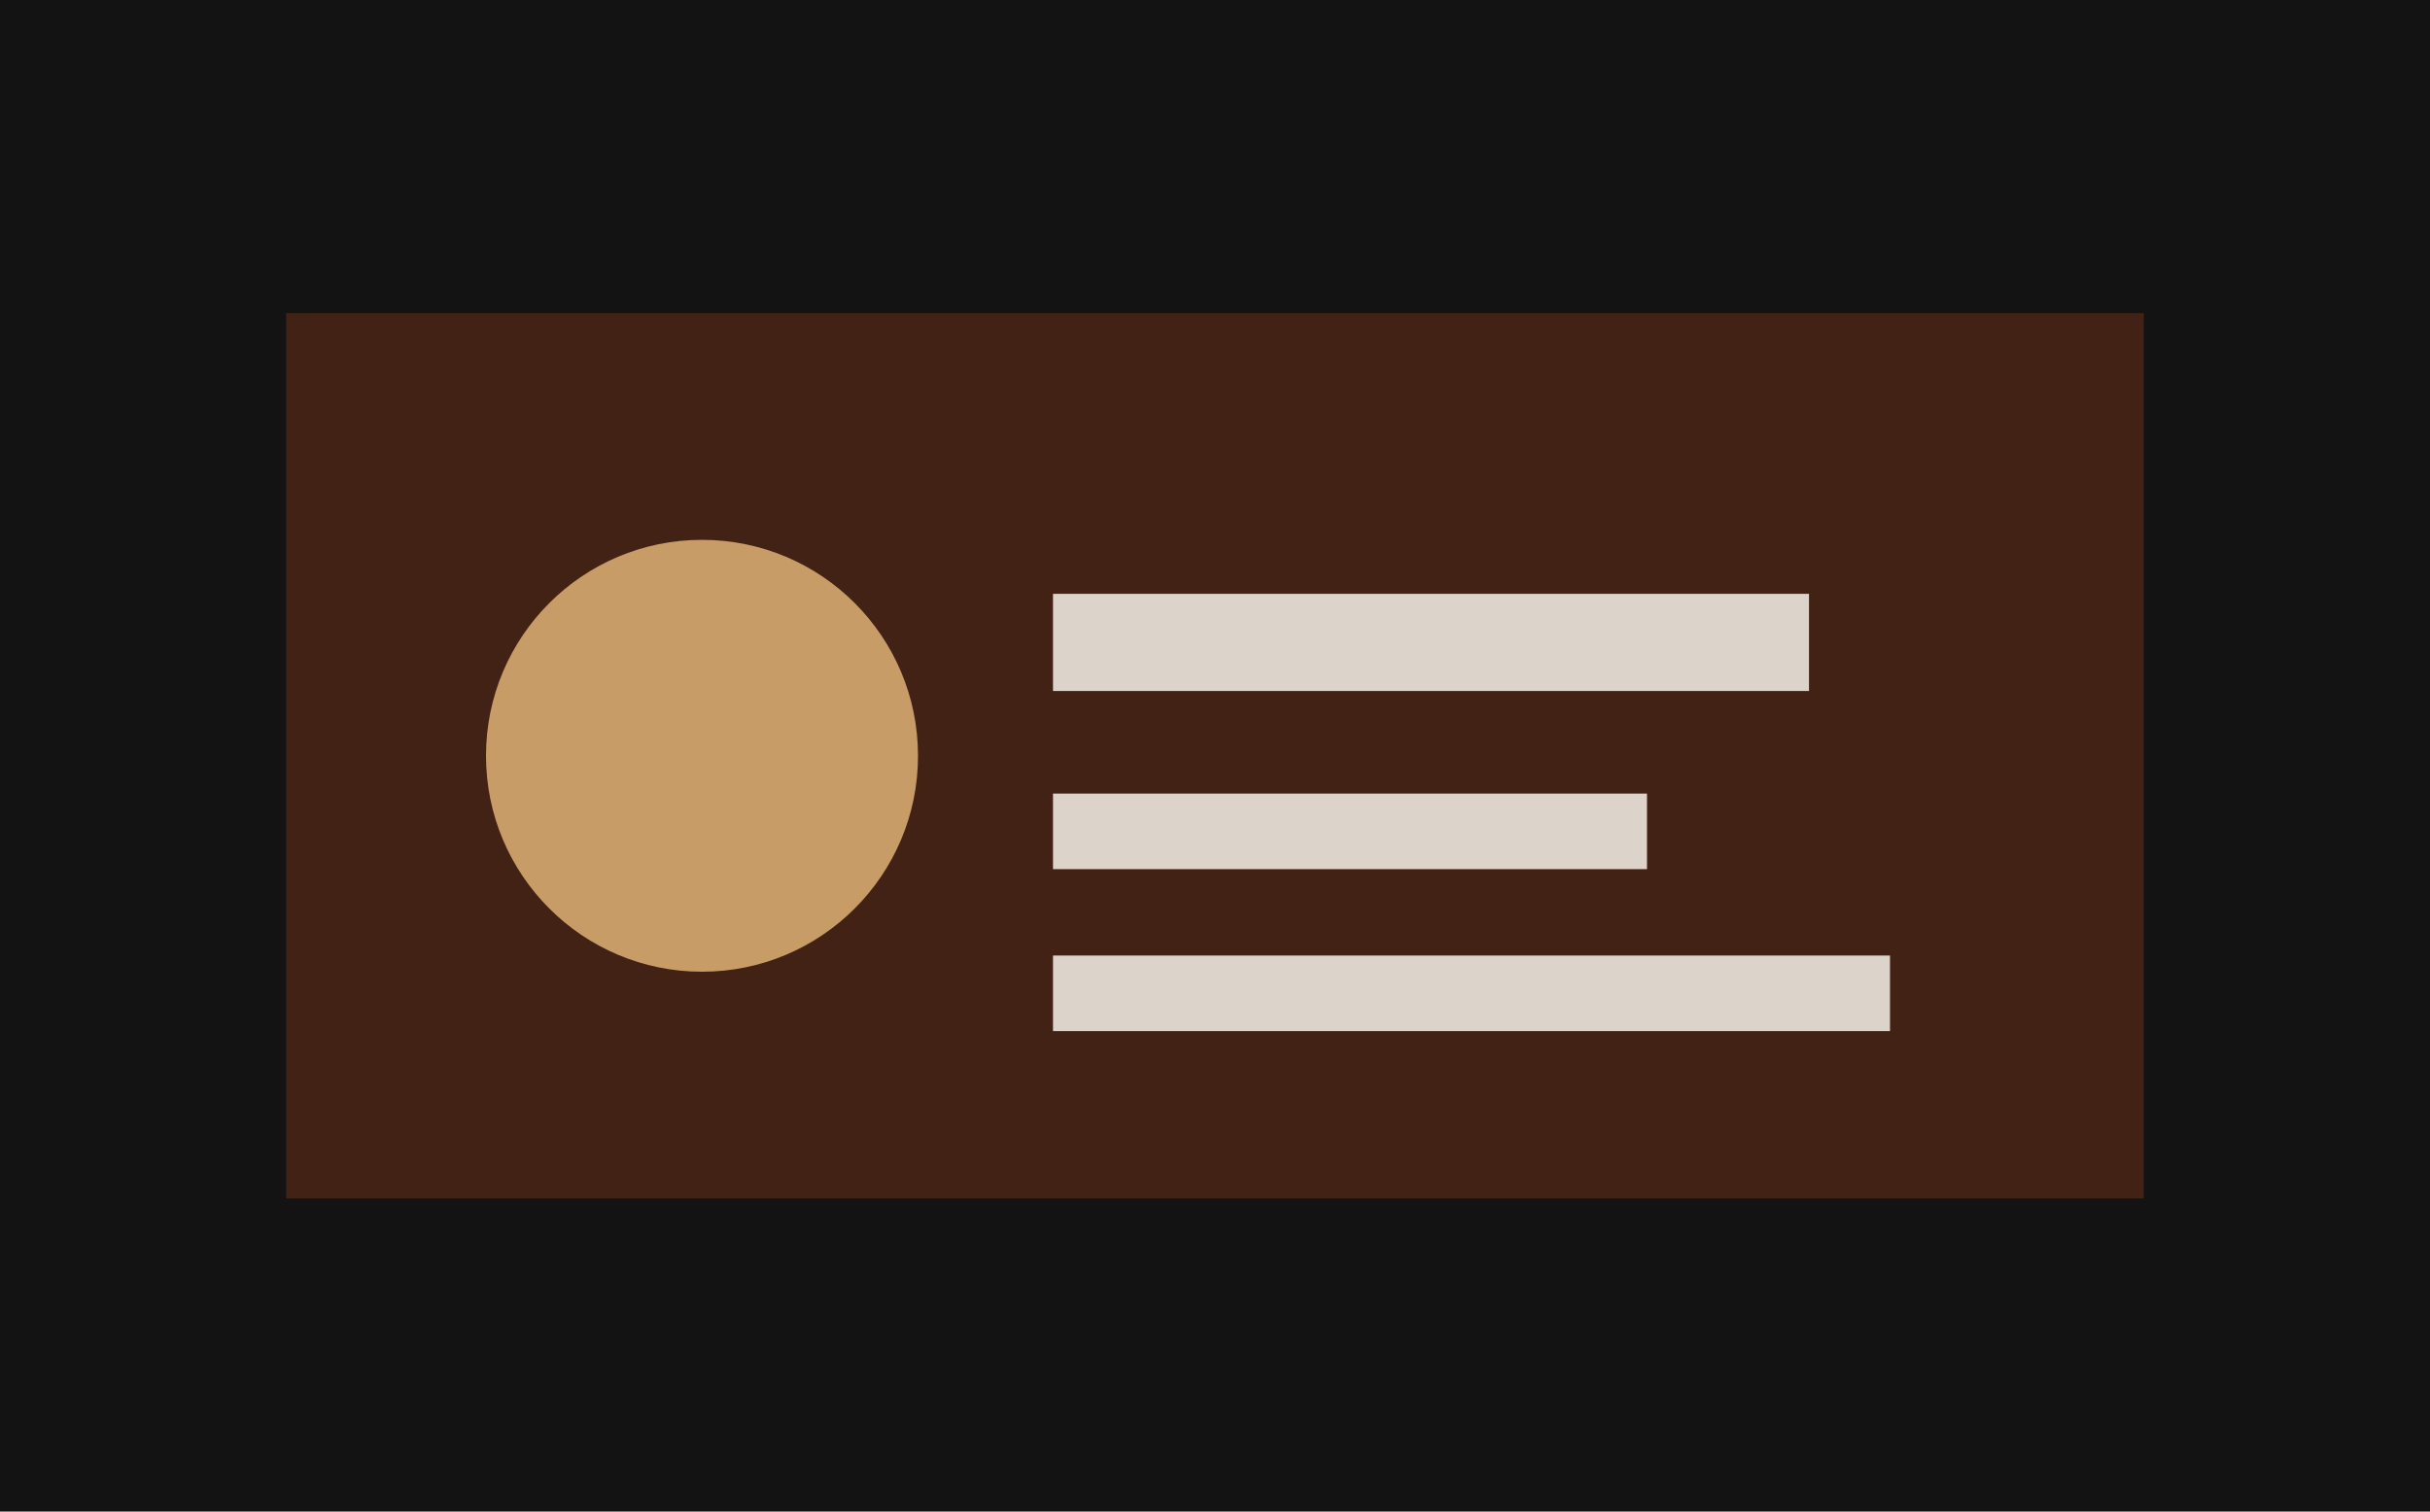
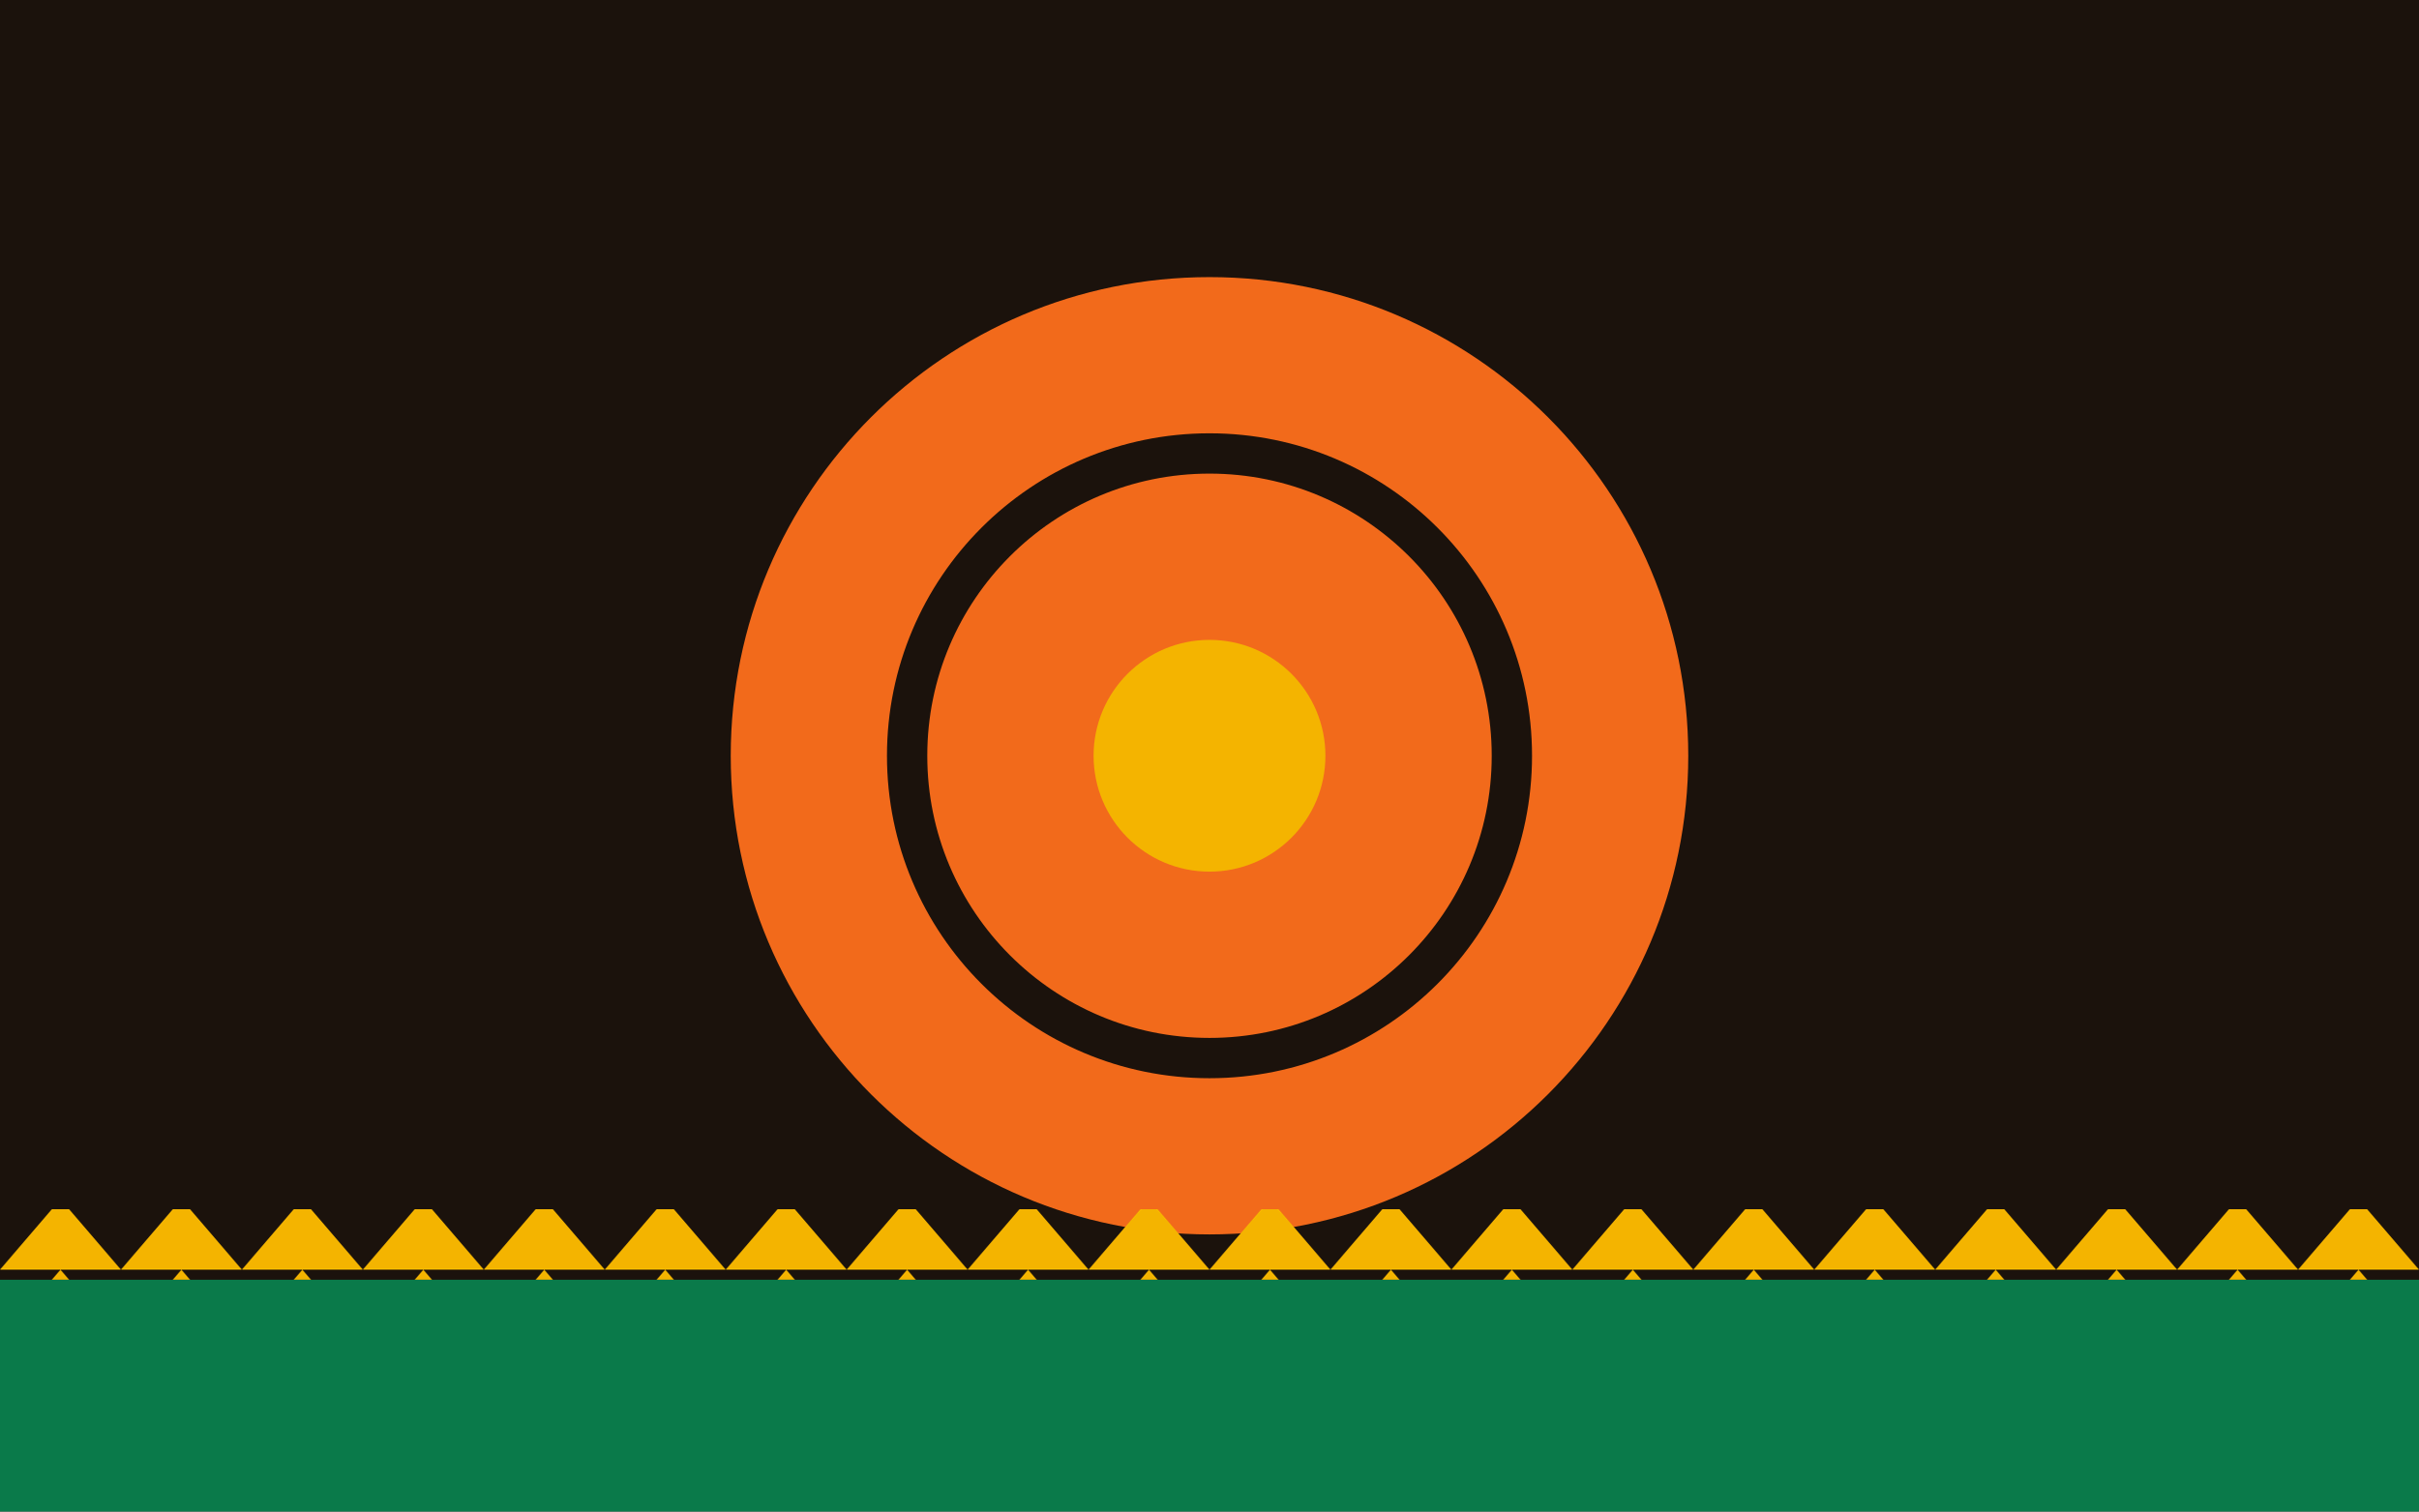
- <svg xmlns="http://www.w3.org/2000/svg" viewBox="0 0 900 560">
-   <rect width="900" height="560" fill="#131313" />
-   <path d="M110 120h680v320H110z" fill="#ff5f1f" opacity=".2" stroke="#ff5f1f" stroke-width="8" />
-   <circle cx="260" cy="280" r="80" fill="#ffd08a" opacity=".7" />
-   <path d="M390 220h280v36H390zm0 74h220v28H390zm0 60h310v28H390z" fill="#f7f2ea" opacity=".85" />
+ <svg xmlns="http://www.w3.org/2000/svg" viewBox="0 0 960 600" role="img" aria-label="Visuel événement par défaut">
+   <rect width="960" height="600" fill="#1b120c" />
+   <defs>
+     <pattern id="t" width="48" height="28" patternUnits="userSpaceOnUse">
+       <path d="M0 28 24 0l24 28Z" fill="#f4b400" />
+     </pattern>
+   </defs>
+   <circle cx="480" cy="300" r="190" fill="#f26a1b" />
+   <circle cx="480" cy="300" r="120" fill="none" stroke="#1b120c" stroke-width="16" />
+   <circle cx="480" cy="300" r="46" fill="#f4b400" />
+   <rect x="0" y="480" width="960" height="28" fill="url(#t)" />
+   <rect x="0" y="508" width="960" height="92" fill="#0a7a4a" />
</svg>
